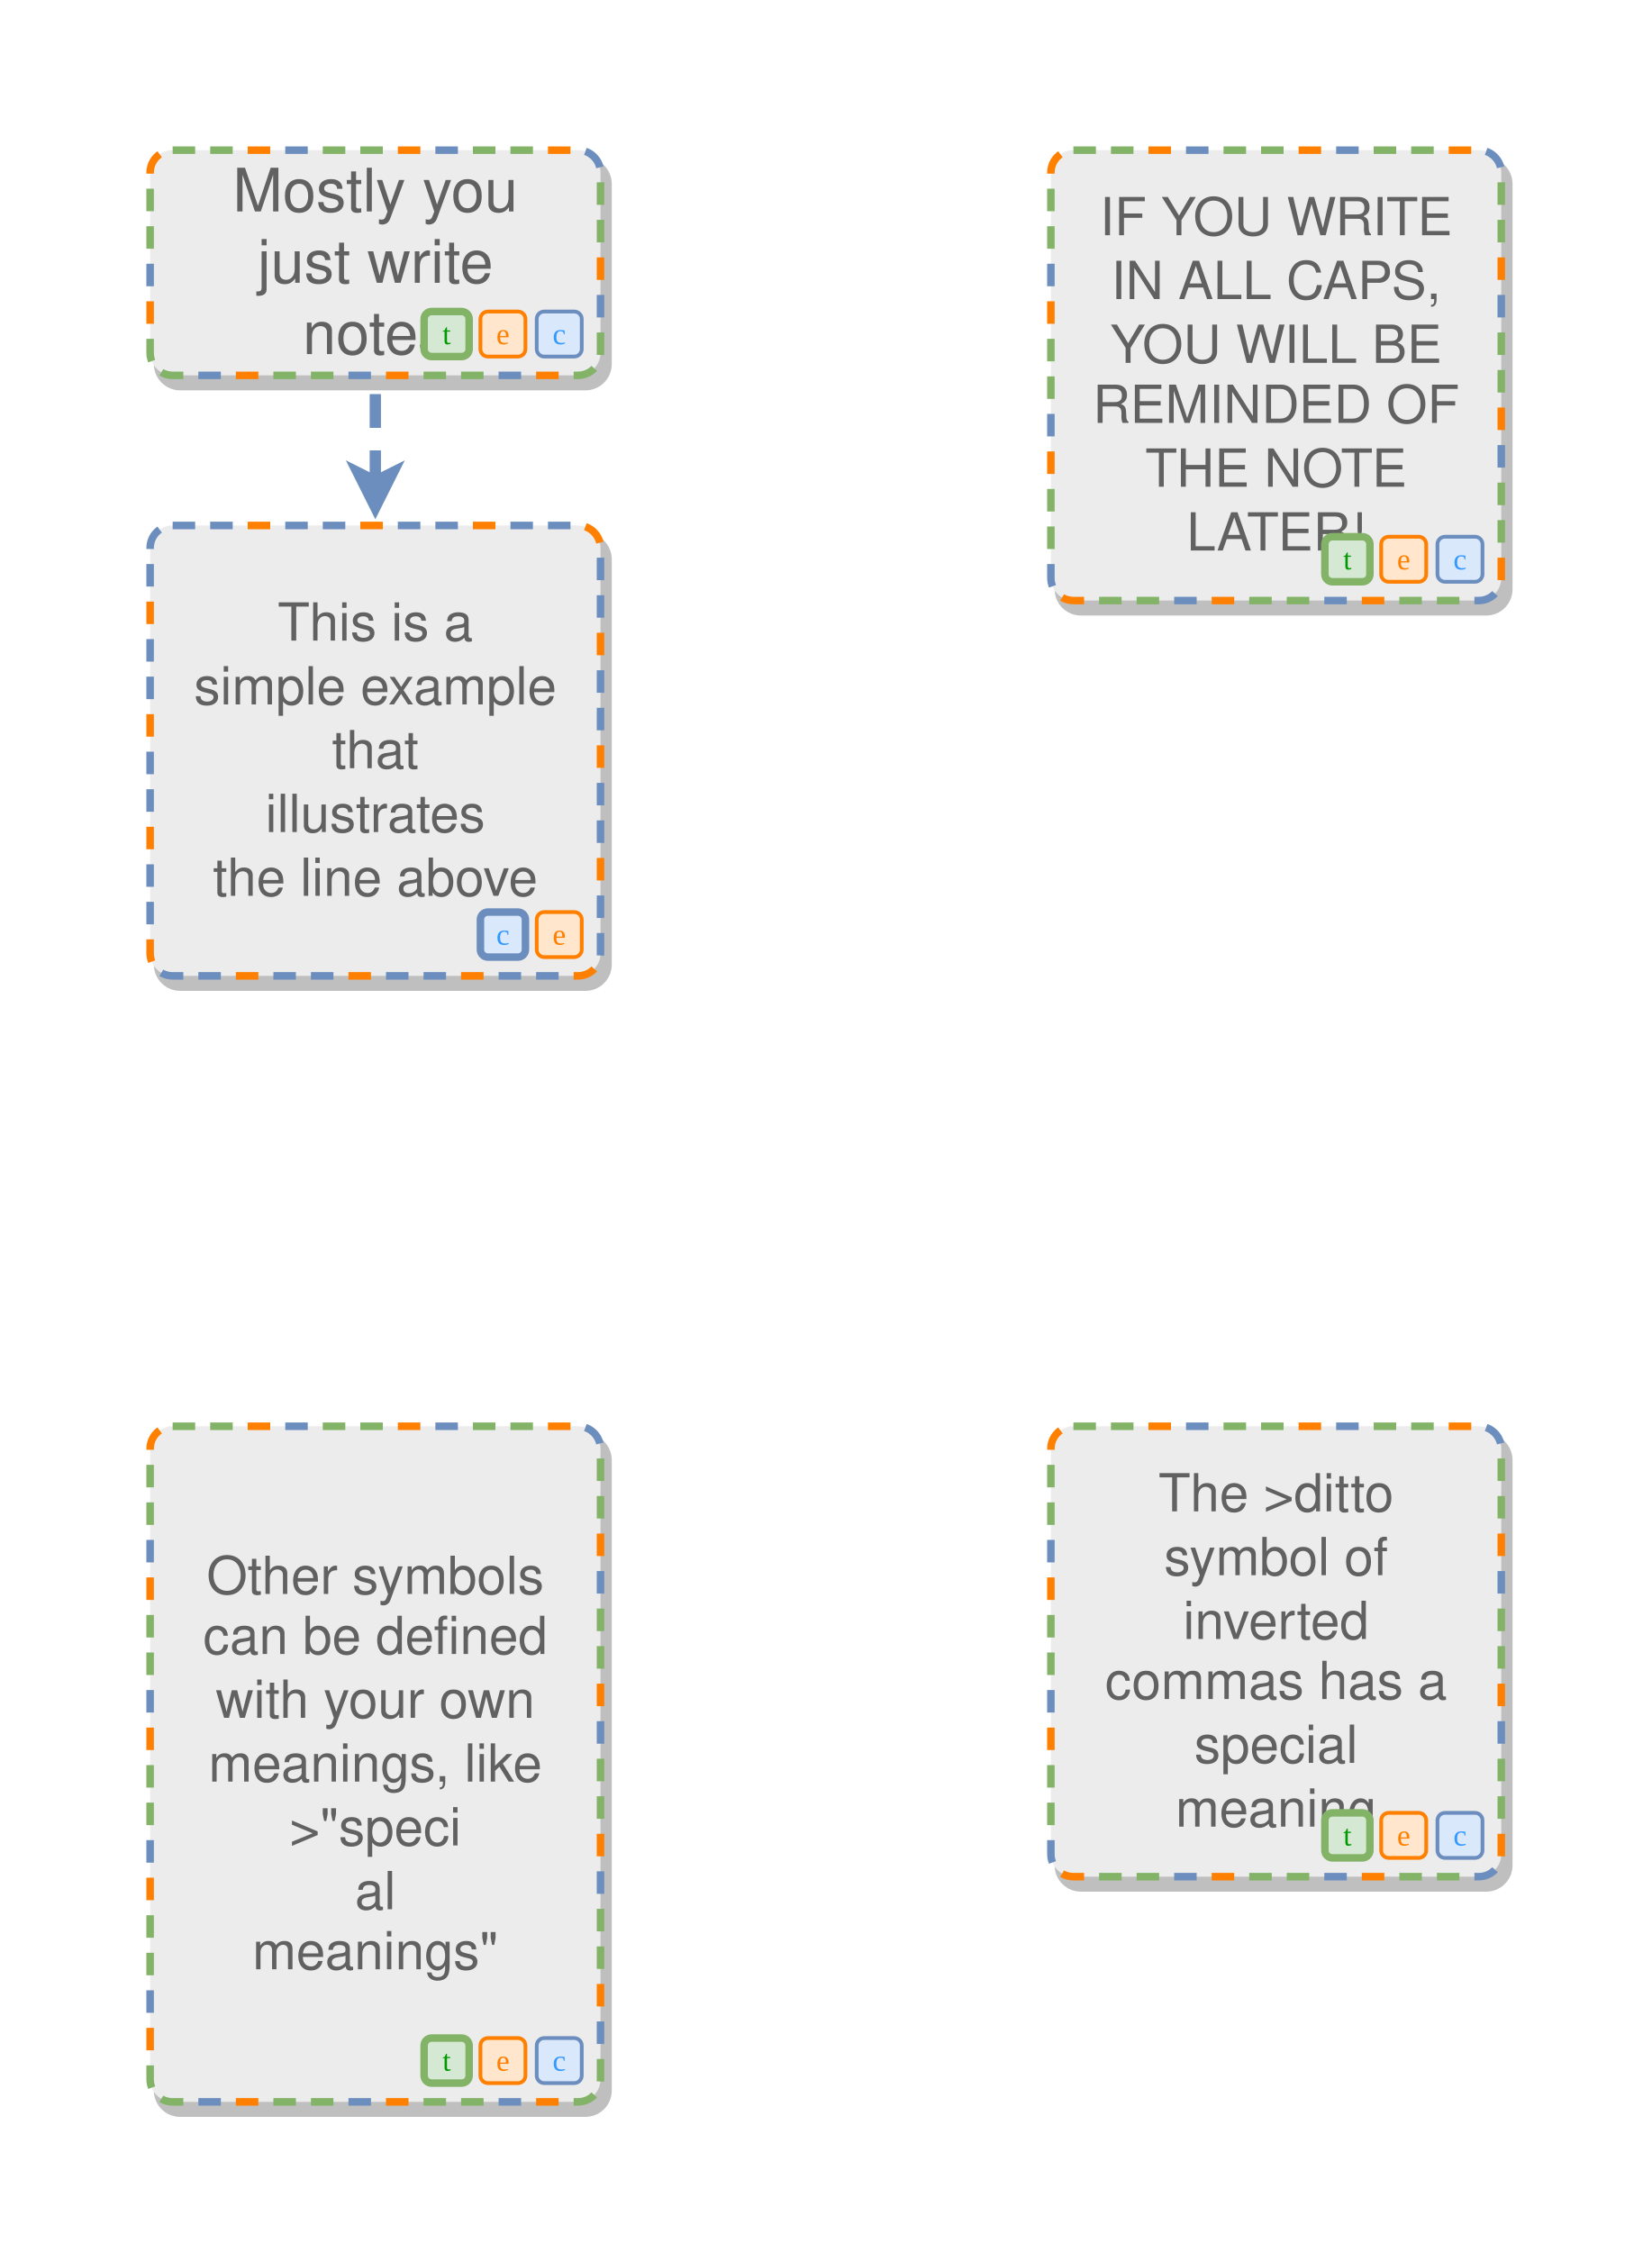
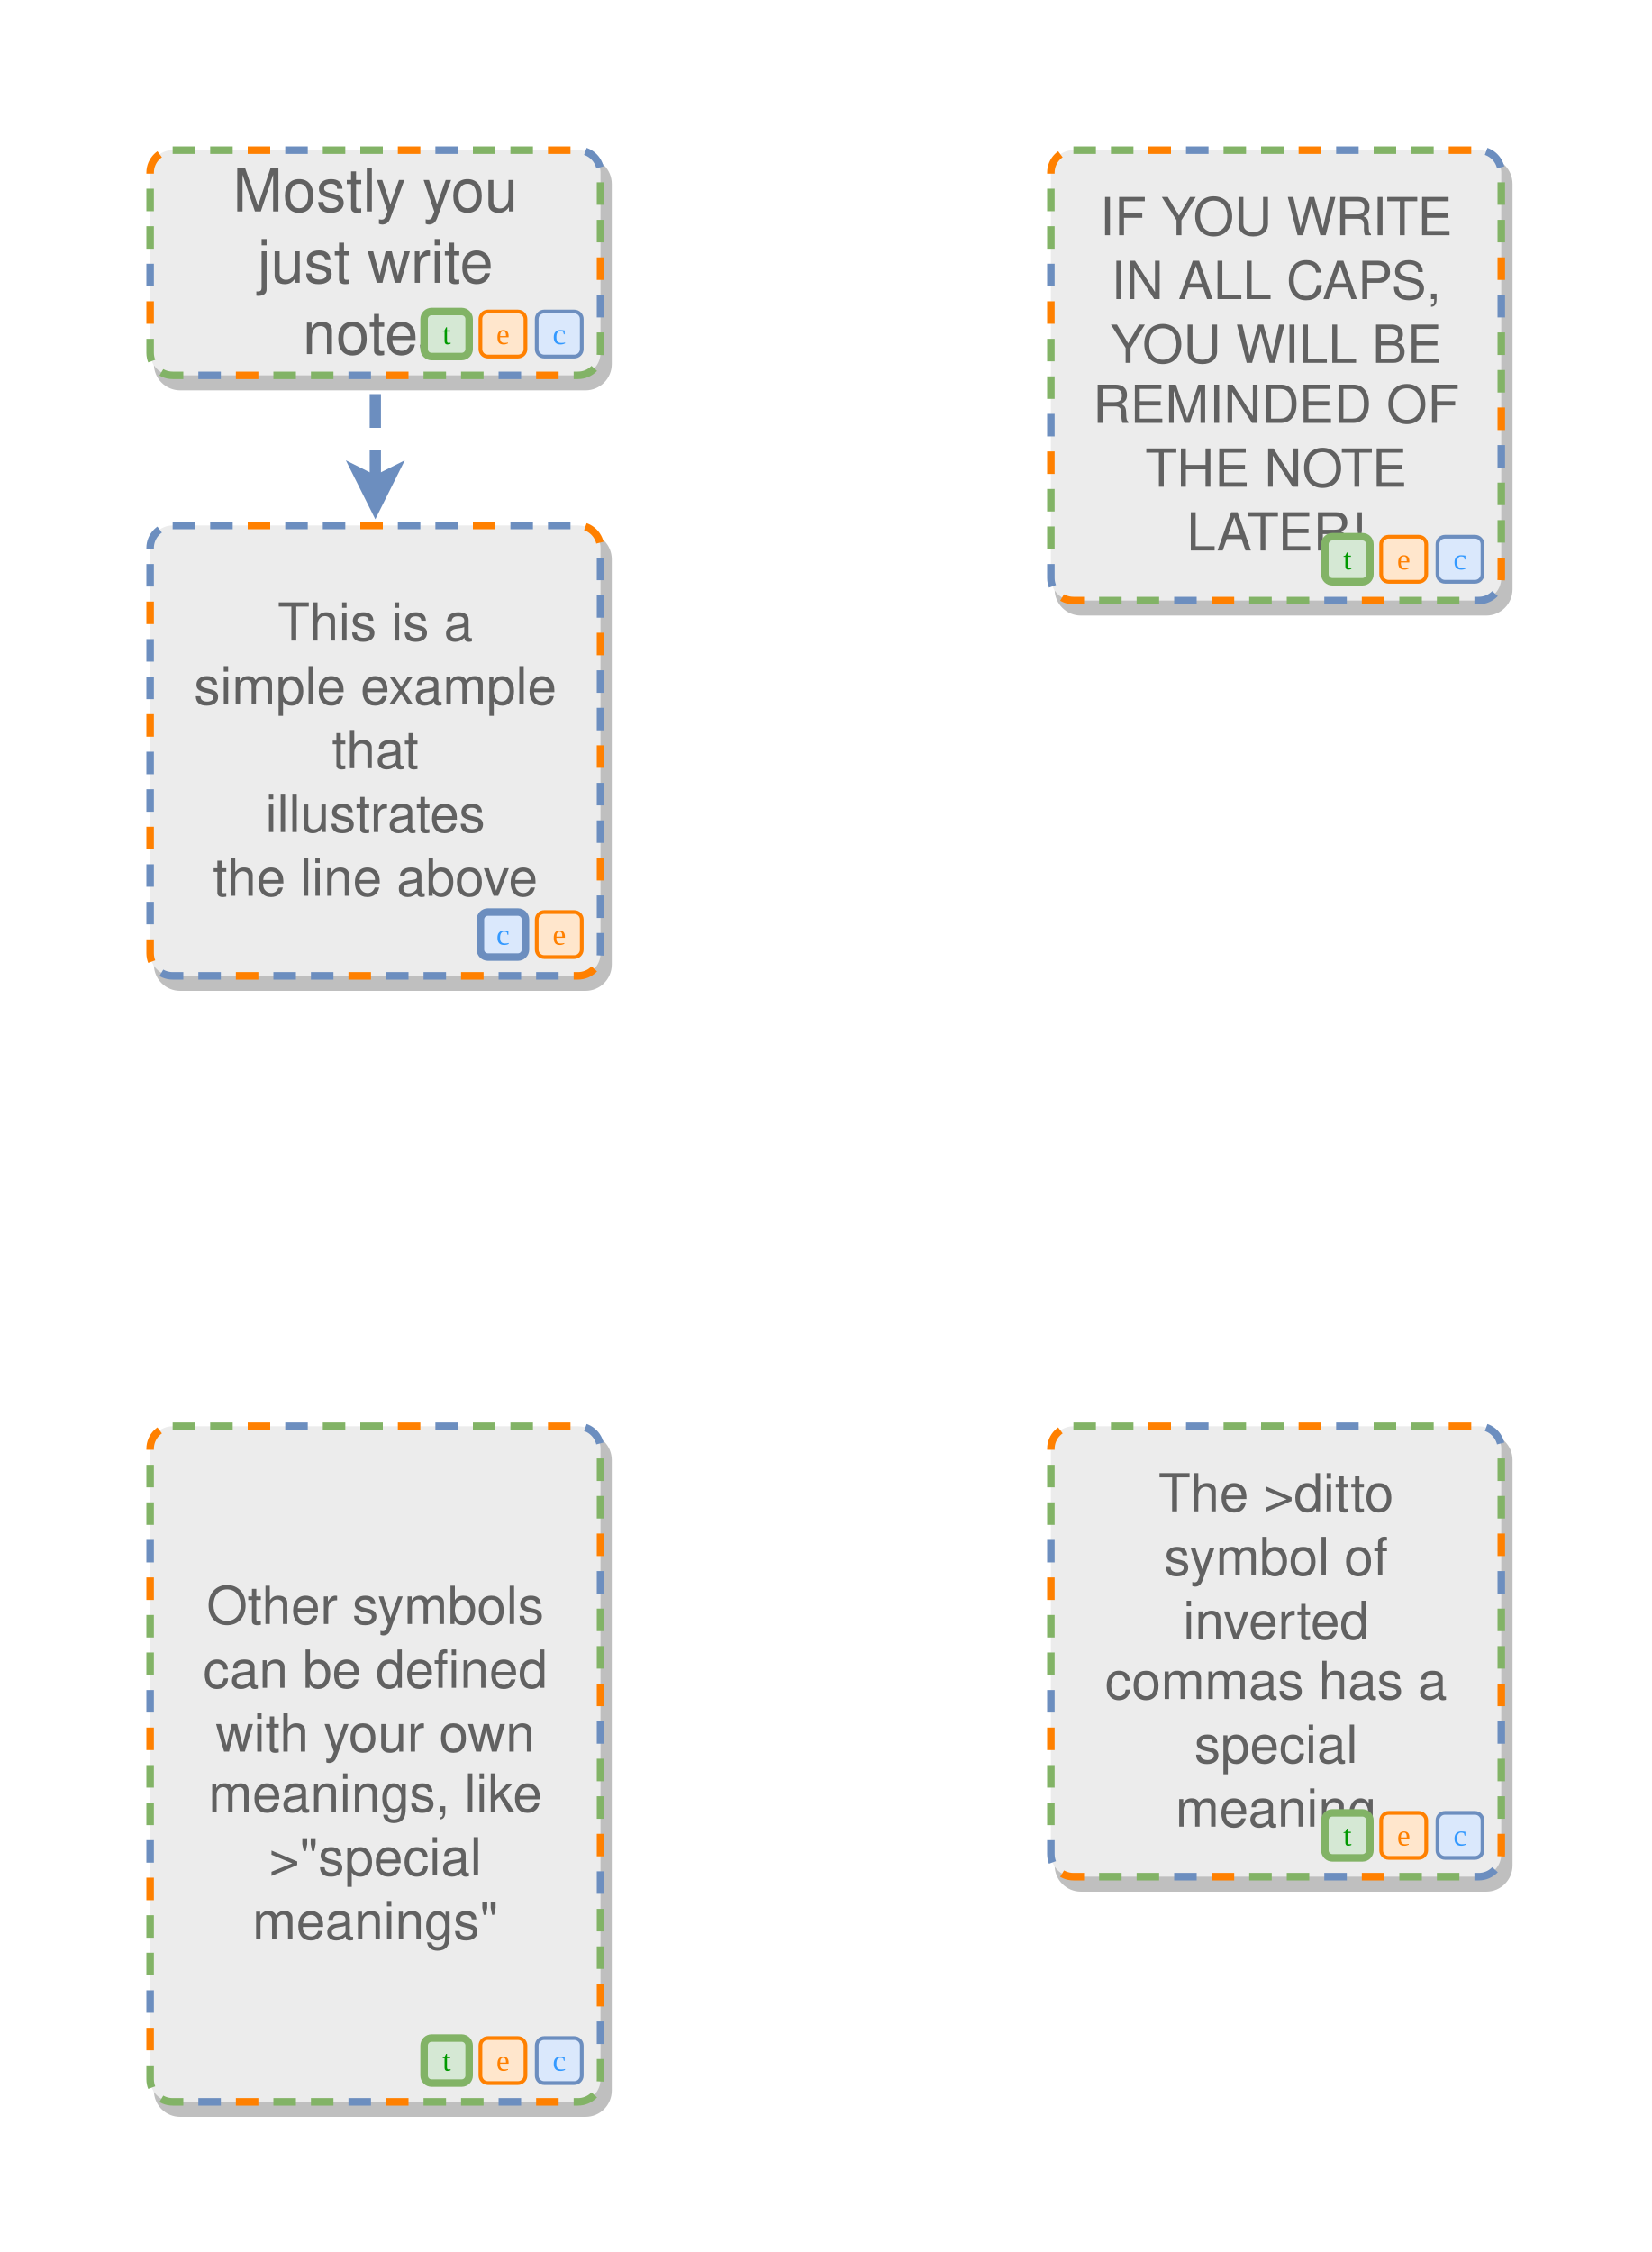
<svg xmlns="http://www.w3.org/2000/svg" width="440" height="600" viewBox="0 0 440 600">
  <defs>
  </defs>
  <g id="container-shells">
  </g>
  <g id="node-shadows">
    <rect x="280" y="40" width="120" height="120" rx="6" ry="6" fill="#000000" stroke="#000000" stroke-width="2" opacity="0.25" transform="translate(2,3)" />
    <rect x="40" y="40" width="120" height="60" rx="6" ry="6" fill="#000000" stroke="#000000" stroke-width="2" opacity="0.25" transform="translate(2,3)" />
    <rect x="40" y="380" width="120" height="180" rx="6" ry="6" fill="#000000" stroke="#000000" stroke-width="2" opacity="0.25" transform="translate(2,3)" />
    <rect x="280" y="380" width="120" height="120" rx="6" ry="6" fill="#000000" stroke="#000000" stroke-width="2" opacity="0.25" transform="translate(2,3)" />
    <rect x="40" y="140" width="120" height="120" rx="6" ry="6" fill="#000000" stroke="#000000" stroke-width="2" opacity="0.25" transform="translate(2,3)" />
  </g>
  <g id="edges">
    <g class="edge" data-edge-idx="0" data-edge-base="expresses" data-edge-from="2" data-edge-to="5">
      <line x1="100.00" y1="105.00" x2="100.00" y2="128.25" stroke="#6c8ebf" stroke-width="3" stroke-dasharray="9 6" />
      <path d="M 100.00 135.00 L 95.50 126.00 L 100.00 128.25 L 104.50 126.00 Z" fill="#6c8ebf" stroke="#6c8ebf" stroke-width="3" stroke-miterlimit="10" />
    </g>
  </g>
  <g id="nodes">
    <rect x="280" y="40" width="120" height="120" rx="6" ry="6" fill="#ececec" stroke="none" />
    <rect x="280" y="40" width="120" height="120" rx="6" ry="6" fill="none" stroke="#82b366" stroke-width="2" stroke-dasharray="6 4 6 24" stroke-dashoffset="0" />
    <rect x="280" y="40" width="120" height="120" rx="6" ry="6" fill="none" stroke="#ff8000" stroke-width="2" stroke-dasharray="6 34" stroke-dashoffset="-20" />
    <rect x="280" y="40" width="120" height="120" rx="6" ry="6" fill="none" stroke="#6c8ebf" stroke-width="2" stroke-dasharray="6 34" stroke-dashoffset="-30" />
    <text x="340" y="58" text-anchor="middle" dominant-baseline="middle" font-family="Helvetica,Inter,Segoe UI,Arial" font-size="14" font-weight="normal" fill="#616161">IF YOU WRITE</text>
    <text x="340" y="75" text-anchor="middle" dominant-baseline="middle" font-family="Helvetica,Inter,Segoe UI,Arial" font-size="14" font-weight="normal" fill="#616161">IN ALL CAPS,</text>
    <text x="340" y="92" text-anchor="middle" dominant-baseline="middle" font-family="Helvetica,Inter,Segoe UI,Arial" font-size="14" font-weight="normal" fill="#616161">YOU WILL BE</text>
    <text x="340" y="108" text-anchor="middle" dominant-baseline="middle" font-family="Helvetica,Inter,Segoe UI,Arial" font-size="14" font-weight="normal" fill="#616161">REMINDED OF</text>
    <text x="340" y="125" text-anchor="middle" dominant-baseline="middle" font-family="Helvetica,Inter,Segoe UI,Arial" font-size="14" font-weight="normal" fill="#616161">THE NOTE</text>
    <text x="340" y="142" text-anchor="middle" dominant-baseline="middle" font-family="Helvetica,Inter,Segoe UI,Arial" font-size="14" font-weight="normal" fill="#616161">LATER!</text>
    <rect x="353" y="143" width="12" height="12" rx="2" ry="2" fill="#d5e8d4" stroke="#82b366" stroke-width="2" />
    <text x="359.0" y="149.0" text-anchor="middle" dominant-baseline="central" font-size="8" fill="#009900">t</text>
    <rect x="368" y="143" width="12" height="12" rx="2" ry="2" fill="#ffe6cc" stroke="#ff8000" stroke-width="1" />
    <text x="374.0" y="149.0" text-anchor="middle" dominant-baseline="central" font-size="8" fill="#ff8000">e</text>
    <rect x="383" y="143" width="12" height="12" rx="2" ry="2" fill="#dae8fc" stroke="#6c8ebf" stroke-width="1" />
    <text x="389.0" y="149.0" text-anchor="middle" dominant-baseline="central" font-size="8" fill="#3399ff">c</text>
    <rect x="40" y="40" width="120" height="60" rx="6" ry="6" fill="#ececec" stroke="none" />
    <rect x="40" y="40" width="120" height="60" rx="6" ry="6" fill="none" stroke="#82b366" stroke-width="2" stroke-dasharray="6 4 6 24" stroke-dashoffset="0" />
    <rect x="40" y="40" width="120" height="60" rx="6" ry="6" fill="none" stroke="#ff8000" stroke-width="2" stroke-dasharray="6 34" stroke-dashoffset="-20" />
    <rect x="40" y="40" width="120" height="60" rx="6" ry="6" fill="none" stroke="#6c8ebf" stroke-width="2" stroke-dasharray="6 34" stroke-dashoffset="-30" />
    <text x="100" y="51" text-anchor="middle" dominant-baseline="middle" font-family="Helvetica,Inter,Segoe UI,Arial" font-size="16" font-weight="normal" fill="#616161">Mostly you</text>
    <text x="100" y="70" text-anchor="middle" dominant-baseline="middle" font-family="Helvetica,Inter,Segoe UI,Arial" font-size="16" font-weight="normal" fill="#616161">just write</text>
    <text x="100" y="89" text-anchor="middle" dominant-baseline="middle" font-family="Helvetica,Inter,Segoe UI,Arial" font-size="16" font-weight="normal" fill="#616161">notes</text>
    <rect x="113" y="83" width="12" height="12" rx="2" ry="2" fill="#d5e8d4" stroke="#82b366" stroke-width="2" />
    <text x="119.0" y="89.0" text-anchor="middle" dominant-baseline="central" font-size="8" fill="#009900">t</text>
    <rect x="128" y="83" width="12" height="12" rx="2" ry="2" fill="#ffe6cc" stroke="#ff8000" stroke-width="1" />
    <text x="134.0" y="89.0" text-anchor="middle" dominant-baseline="central" font-size="8" fill="#ff8000">e</text>
    <rect x="143" y="83" width="12" height="12" rx="2" ry="2" fill="#dae8fc" stroke="#6c8ebf" stroke-width="1" />
    <text x="149.0" y="89.0" text-anchor="middle" dominant-baseline="central" font-size="8" fill="#3399ff">c</text>
    <rect x="40" y="380" width="120" height="180" rx="6" ry="6" fill="#ececec" stroke="none" />
    <rect x="40" y="380" width="120" height="180" rx="6" ry="6" fill="none" stroke="#82b366" stroke-width="2" stroke-dasharray="6 4 6 24" stroke-dashoffset="0" />
    <rect x="40" y="380" width="120" height="180" rx="6" ry="6" fill="none" stroke="#ff8000" stroke-width="2" stroke-dasharray="6 34" stroke-dashoffset="-20" />
    <rect x="40" y="380" width="120" height="180" rx="6" ry="6" fill="none" stroke="#6c8ebf" stroke-width="2" stroke-dasharray="6 34" stroke-dashoffset="-30" />
-     <text x="100" y="420" text-anchor="middle" dominant-baseline="middle" font-family="Helvetica,Inter,Segoe UI,Arial" font-size="14" font-weight="normal" fill="#616161">Other symbols</text>
-     <text x="100" y="436" text-anchor="middle" dominant-baseline="middle" font-family="Helvetica,Inter,Segoe UI,Arial" font-size="14" font-weight="normal" fill="#616161">can be defined</text>
-     <text x="100" y="453" text-anchor="middle" dominant-baseline="middle" font-family="Helvetica,Inter,Segoe UI,Arial" font-size="14" font-weight="normal" fill="#616161">with your own</text>
-     <text x="100" y="470" text-anchor="middle" dominant-baseline="middle" font-family="Helvetica,Inter,Segoe UI,Arial" font-size="14" font-weight="normal" fill="#616161">meanings, like</text>
-     <text x="100" y="487" text-anchor="middle" dominant-baseline="middle" font-family="Helvetica,Inter,Segoe UI,Arial" font-size="14" font-weight="normal" fill="#616161">&gt;"speci</text>
-     <text x="100" y="504" text-anchor="middle" dominant-baseline="middle" font-family="Helvetica,Inter,Segoe UI,Arial" font-size="14" font-weight="normal" fill="#616161">al</text>
-     <text x="100" y="520" text-anchor="middle" dominant-baseline="middle" font-family="Helvetica,Inter,Segoe UI,Arial" font-size="14" font-weight="normal" fill="#616161">meanings"</text>
+     <text x="100" y="428" text-anchor="middle" dominant-baseline="middle" font-family="Helvetica,Inter,Segoe UI,Arial" font-size="14" font-weight="normal" fill="#616161">Other symbols</text>
+     <text x="100" y="445" text-anchor="middle" dominant-baseline="middle" font-family="Helvetica,Inter,Segoe UI,Arial" font-size="14" font-weight="normal" fill="#616161">can be defined</text>
+     <text x="100" y="462" text-anchor="middle" dominant-baseline="middle" font-family="Helvetica,Inter,Segoe UI,Arial" font-size="14" font-weight="normal" fill="#616161">with your own</text>
+     <text x="100" y="478" text-anchor="middle" dominant-baseline="middle" font-family="Helvetica,Inter,Segoe UI,Arial" font-size="14" font-weight="normal" fill="#616161">meanings, like</text>
+     <text x="100" y="495" text-anchor="middle" dominant-baseline="middle" font-family="Helvetica,Inter,Segoe UI,Arial" font-size="14" font-weight="normal" fill="#616161">&gt;"special</text>
+     <text x="100" y="512" text-anchor="middle" dominant-baseline="middle" font-family="Helvetica,Inter,Segoe UI,Arial" font-size="14" font-weight="normal" fill="#616161">meanings"</text>
    <rect x="113" y="543" width="12" height="12" rx="2" ry="2" fill="#d5e8d4" stroke="#82b366" stroke-width="2" />
    <text x="119.0" y="549.0" text-anchor="middle" dominant-baseline="central" font-size="8" fill="#009900">t</text>
    <rect x="128" y="543" width="12" height="12" rx="2" ry="2" fill="#ffe6cc" stroke="#ff8000" stroke-width="1" />
    <text x="134.0" y="549.0" text-anchor="middle" dominant-baseline="central" font-size="8" fill="#ff8000">e</text>
    <rect x="143" y="543" width="12" height="12" rx="2" ry="2" fill="#dae8fc" stroke="#6c8ebf" stroke-width="1" />
    <text x="149.0" y="549.0" text-anchor="middle" dominant-baseline="central" font-size="8" fill="#3399ff">c</text>
    <rect x="280" y="380" width="120" height="120" rx="6" ry="6" fill="#ececec" stroke="none" />
    <rect x="280" y="380" width="120" height="120" rx="6" ry="6" fill="none" stroke="#82b366" stroke-width="2" stroke-dasharray="6 4 6 24" stroke-dashoffset="0" />
    <rect x="280" y="380" width="120" height="120" rx="6" ry="6" fill="none" stroke="#ff8000" stroke-width="2" stroke-dasharray="6 34" stroke-dashoffset="-20" />
    <rect x="280" y="380" width="120" height="120" rx="6" ry="6" fill="none" stroke="#6c8ebf" stroke-width="2" stroke-dasharray="6 34" stroke-dashoffset="-30" />
    <text x="340" y="398" text-anchor="middle" dominant-baseline="middle" font-family="Helvetica,Inter,Segoe UI,Arial" font-size="14" font-weight="normal" fill="#616161">The &gt;ditto</text>
    <text x="340" y="415" text-anchor="middle" dominant-baseline="middle" font-family="Helvetica,Inter,Segoe UI,Arial" font-size="14" font-weight="normal" fill="#616161">symbol of</text>
    <text x="340" y="432" text-anchor="middle" dominant-baseline="middle" font-family="Helvetica,Inter,Segoe UI,Arial" font-size="14" font-weight="normal" fill="#616161">inverted</text>
    <text x="340" y="448" text-anchor="middle" dominant-baseline="middle" font-family="Helvetica,Inter,Segoe UI,Arial" font-size="14" font-weight="normal" fill="#616161">commas has a</text>
    <text x="340" y="465" text-anchor="middle" dominant-baseline="middle" font-family="Helvetica,Inter,Segoe UI,Arial" font-size="14" font-weight="normal" fill="#616161">special</text>
    <text x="340" y="482" text-anchor="middle" dominant-baseline="middle" font-family="Helvetica,Inter,Segoe UI,Arial" font-size="14" font-weight="normal" fill="#616161">meaning</text>
    <rect x="353" y="483" width="12" height="12" rx="2" ry="2" fill="#d5e8d4" stroke="#82b366" stroke-width="2" />
    <text x="359.0" y="489.0" text-anchor="middle" dominant-baseline="central" font-size="8" fill="#009900">t</text>
    <rect x="368" y="483" width="12" height="12" rx="2" ry="2" fill="#ffe6cc" stroke="#ff8000" stroke-width="1" />
    <text x="374.0" y="489.0" text-anchor="middle" dominant-baseline="central" font-size="8" fill="#ff8000">e</text>
    <rect x="383" y="483" width="12" height="12" rx="2" ry="2" fill="#dae8fc" stroke="#6c8ebf" stroke-width="1" />
    <text x="389.0" y="489.0" text-anchor="middle" dominant-baseline="central" font-size="8" fill="#3399ff">c</text>
    <rect x="40" y="140" width="120" height="120" rx="6" ry="6" fill="#ececec" stroke="none" />
    <rect x="40" y="140" width="120" height="120" rx="6" ry="6" fill="none" stroke="#6c8ebf" stroke-width="2" stroke-dasharray="6 4 6 14" stroke-dashoffset="0" />
    <rect x="40" y="140" width="120" height="120" rx="6" ry="6" fill="none" stroke="#ff8000" stroke-width="2" stroke-dasharray="6 24" stroke-dashoffset="-20" />
    <text x="100" y="166" text-anchor="middle" dominant-baseline="middle" font-family="Helvetica,Inter,Segoe UI,Arial" font-size="14" font-weight="normal" fill="#616161">This is a</text>
    <text x="100" y="183" text-anchor="middle" dominant-baseline="middle" font-family="Helvetica,Inter,Segoe UI,Arial" font-size="14" font-weight="normal" fill="#616161">simple example</text>
    <text x="100" y="200" text-anchor="middle" dominant-baseline="middle" font-family="Helvetica,Inter,Segoe UI,Arial" font-size="14" font-weight="normal" fill="#616161">that</text>
    <text x="100" y="217" text-anchor="middle" dominant-baseline="middle" font-family="Helvetica,Inter,Segoe UI,Arial" font-size="14" font-weight="normal" fill="#616161">illustrates</text>
    <text x="100" y="234" text-anchor="middle" dominant-baseline="middle" font-family="Helvetica,Inter,Segoe UI,Arial" font-size="14" font-weight="normal" fill="#616161">the line above</text>
    <rect x="128" y="243" width="12" height="12" rx="2" ry="2" fill="#dae8fc" stroke="#6c8ebf" stroke-width="2" />
    <text x="134.0" y="249.0" text-anchor="middle" dominant-baseline="central" font-size="8" fill="#3399ff">c</text>
    <rect x="143" y="243" width="12" height="12" rx="2" ry="2" fill="#ffe6cc" stroke="#ff8000" stroke-width="1" />
    <text x="149.0" y="249.0" text-anchor="middle" dominant-baseline="central" font-size="8" fill="#ff8000">e</text>
  </g>
</svg>
